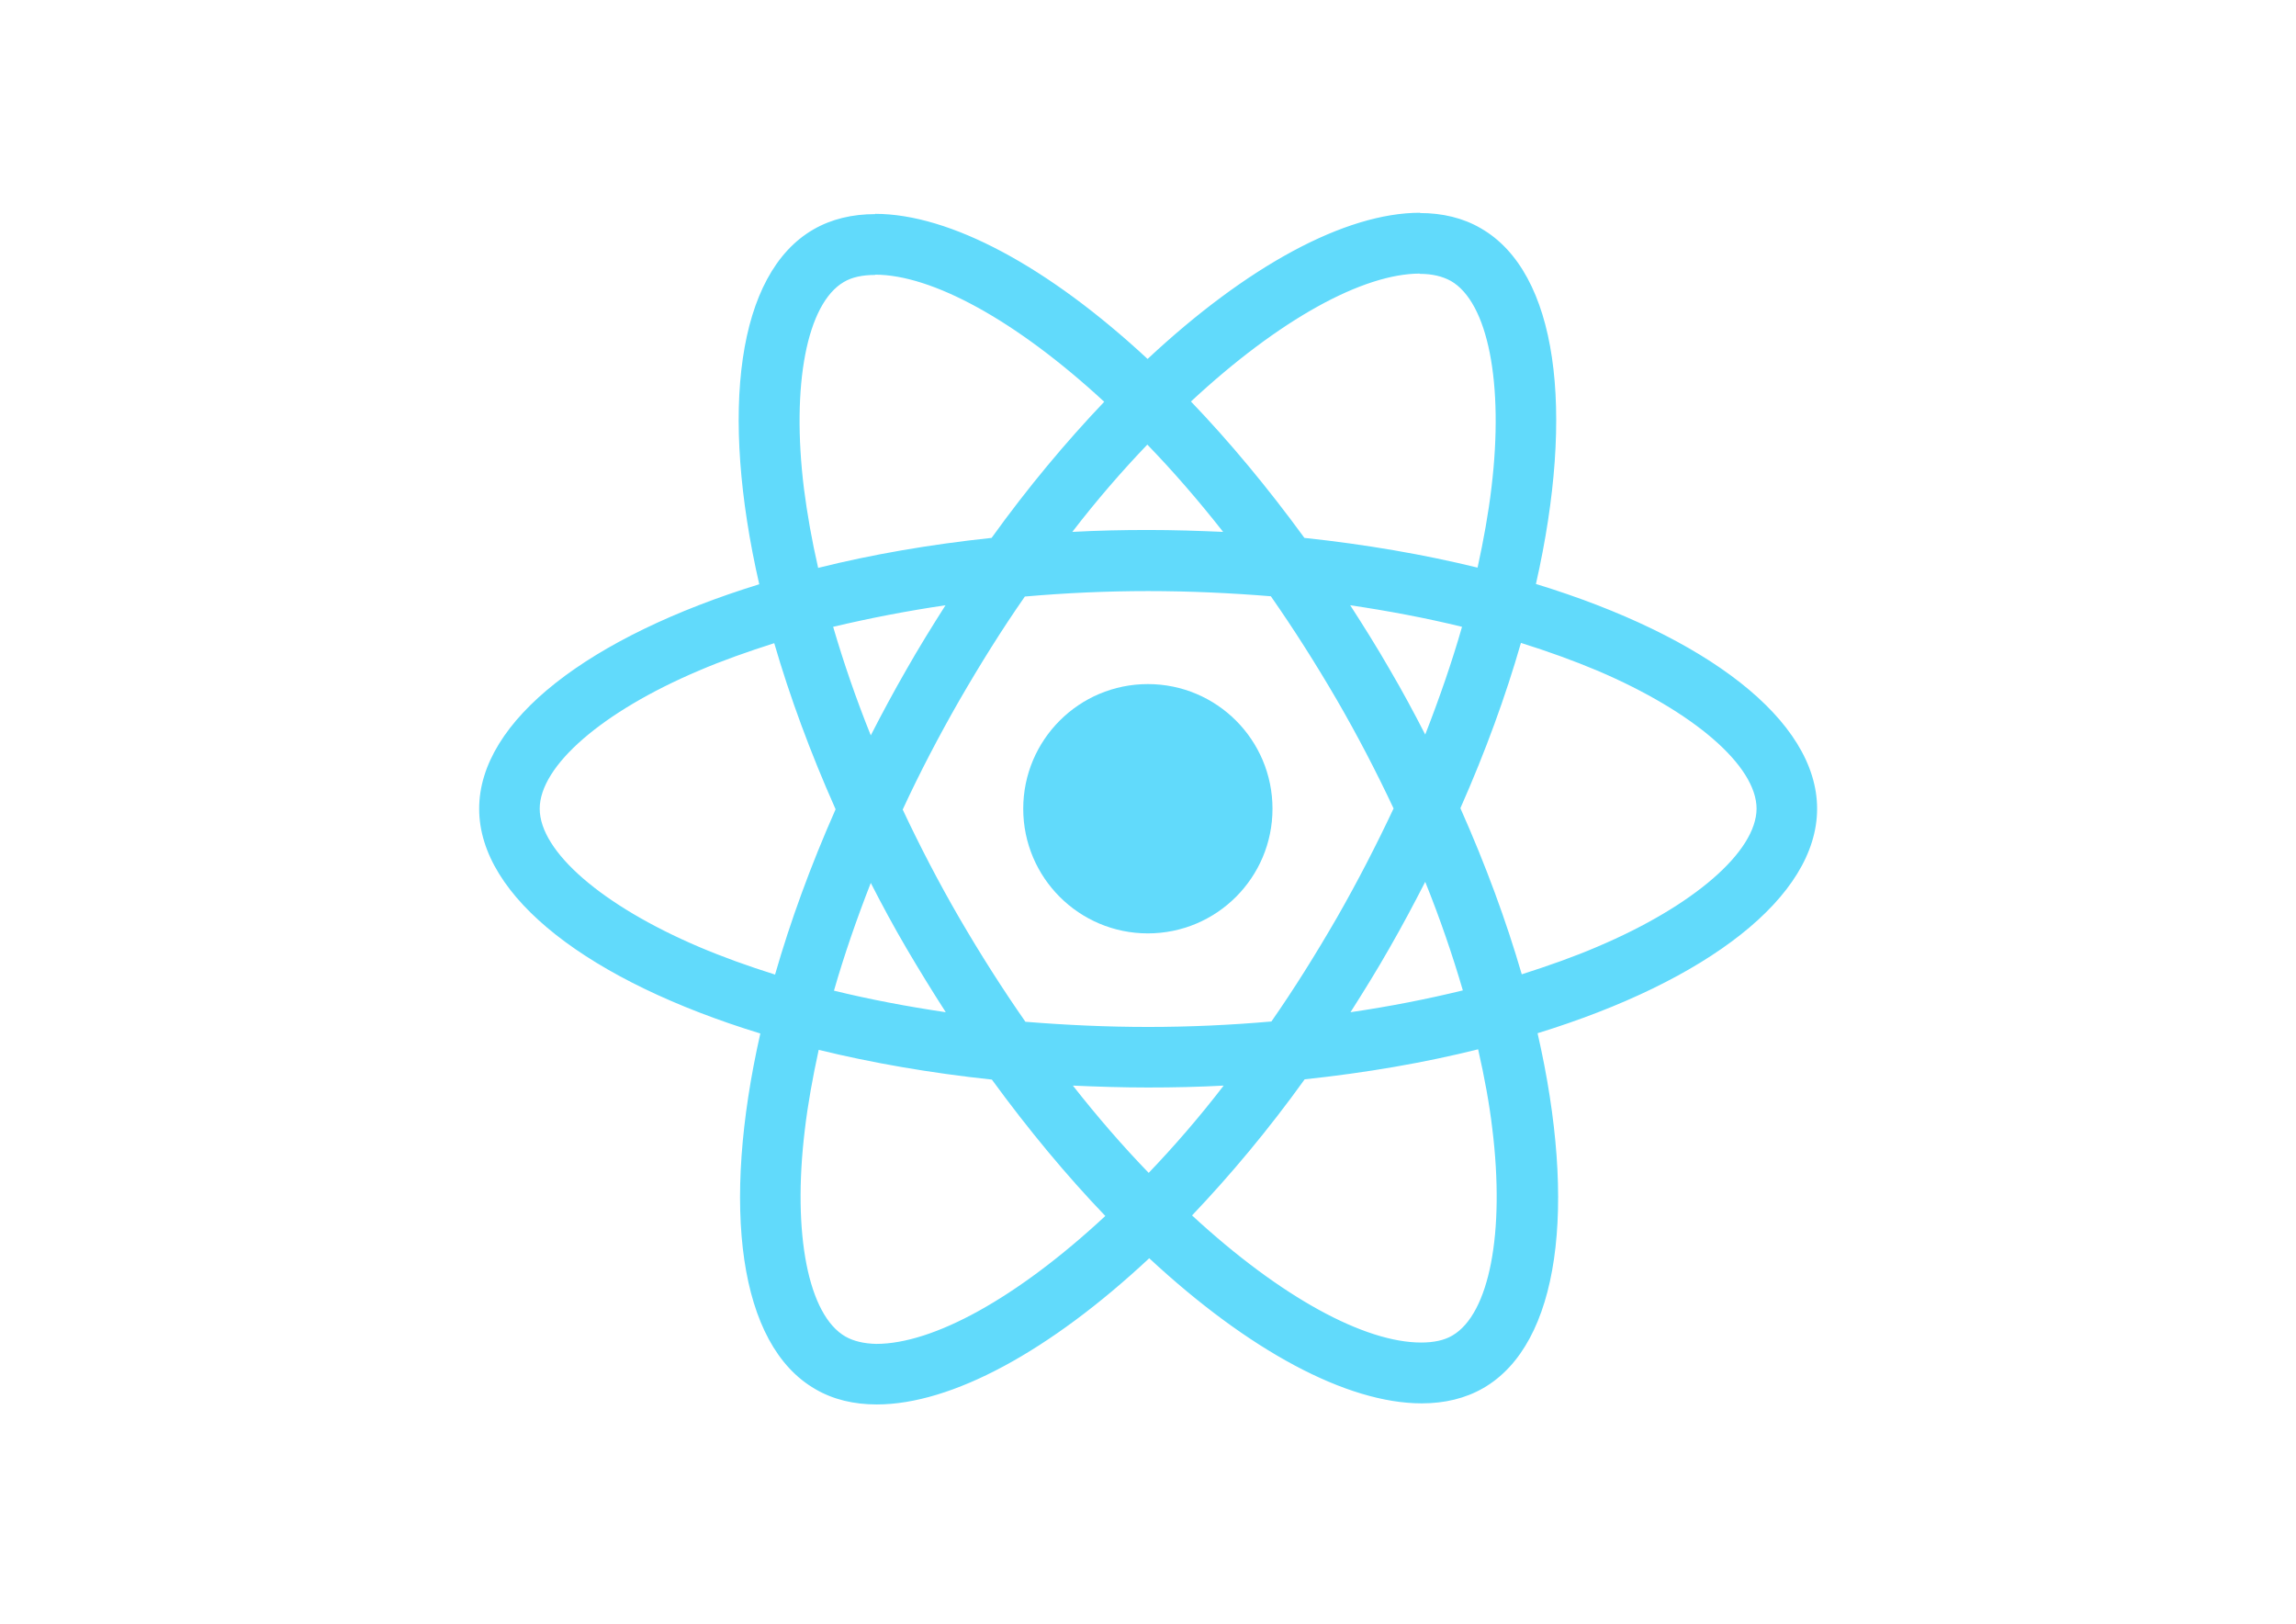
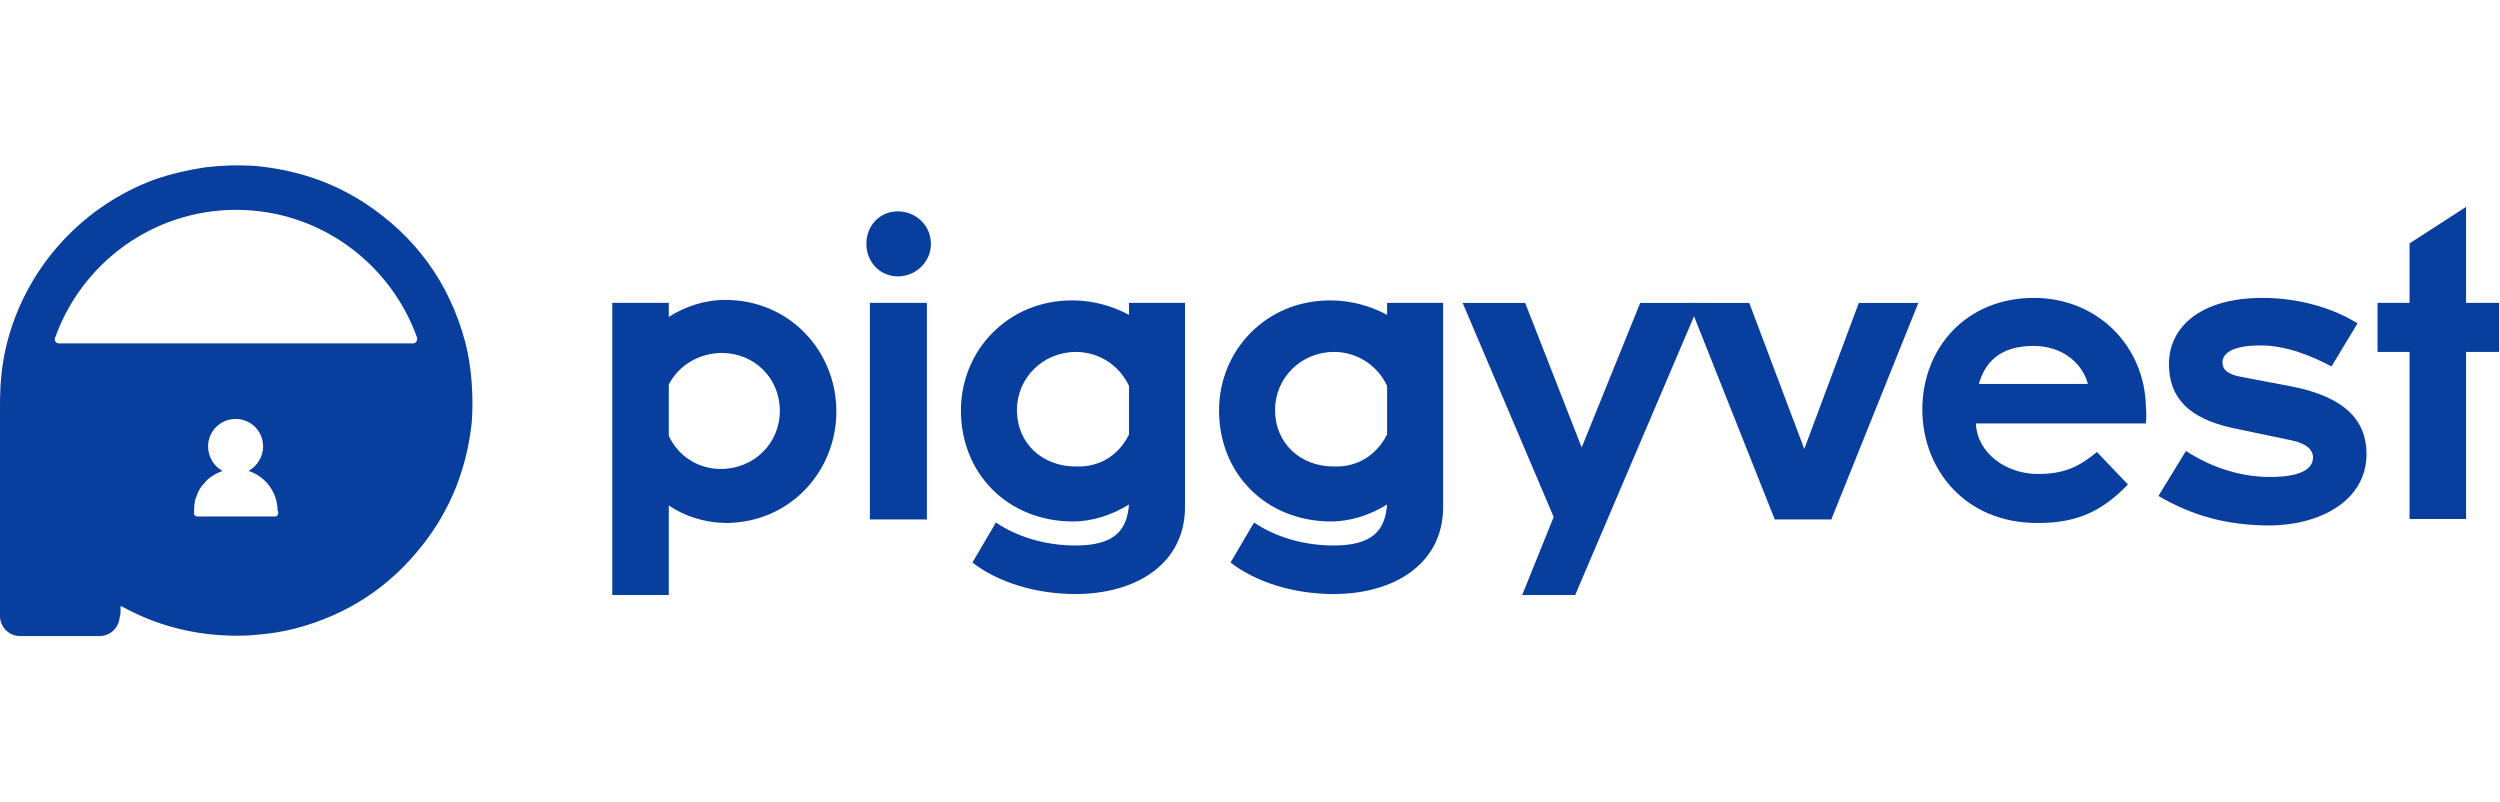
- <svg xmlns="http://www.w3.org/2000/svg" viewBox="0 0 841.9 595.3">
-   <g fill="#61DAFB">
-     <path d="M666.3 296.5c0-32.5-40.7-63.3-103.1-82.4 14.4-63.6 8-114.2-20.2-130.4-6.5-3.8-14.1-5.6-22.4-5.6v22.3c4.6 0 8.3.9 11.4 2.6 13.6 7.8 19.5 37.5 14.9 75.7-1.1 9.4-2.9 19.3-5.1 29.4-19.6-4.8-41-8.5-63.5-10.9-13.5-18.5-27.5-35.3-41.6-50 32.6-30.3 63.2-46.9 84-46.9V78c-27.5 0-63.5 19.6-99.9 53.6-36.4-33.8-72.4-53.2-99.9-53.2v22.3c20.7 0 51.4 16.5 84 46.6-14 14.7-28 31.4-41.3 49.9-22.6 2.4-44 6.1-63.6 11-2.3-10-4-19.7-5.2-29-4.7-38.2 1.1-67.9 14.6-75.8 3-1.8 6.9-2.6 11.5-2.6V78.5c-8.4 0-16 1.8-22.6 5.6-28.1 16.2-34.4 66.7-19.9 130.1-62.2 19.2-102.7 49.9-102.7 82.3 0 32.5 40.7 63.3 103.1 82.4-14.4 63.6-8 114.2 20.2 130.4 6.5 3.8 14.1 5.6 22.5 5.6 27.5 0 63.5-19.6 99.9-53.6 36.4 33.8 72.4 53.2 99.9 53.2 8.4 0 16-1.8 22.6-5.6 28.1-16.2 34.4-66.7 19.9-130.1 62-19.1 102.5-49.9 102.5-82.3zm-130.2-66.7c-3.7 12.9-8.3 26.2-13.5 39.5-4.1-8-8.4-16-13.1-24-4.6-8-9.5-15.8-14.4-23.4 14.2 2.1 27.9 4.7 41 7.9zm-45.8 106.5c-7.8 13.5-15.8 26.3-24.1 38.2-14.9 1.3-30 2-45.2 2-15.1 0-30.2-.7-45-1.9-8.3-11.9-16.4-24.6-24.2-38-7.6-13.1-14.5-26.4-20.8-39.8 6.2-13.4 13.2-26.8 20.7-39.9 7.8-13.5 15.8-26.3 24.1-38.2 14.9-1.3 30-2 45.2-2 15.1 0 30.2.7 45 1.9 8.3 11.9 16.4 24.6 24.2 38 7.6 13.1 14.5 26.4 20.8 39.8-6.3 13.4-13.2 26.8-20.7 39.9zm32.3-13c5.4 13.4 10 26.8 13.8 39.8-13.1 3.2-26.9 5.9-41.2 8 4.9-7.7 9.8-15.6 14.4-23.7 4.6-8 8.9-16.1 13-24.1zM421.2 430c-9.3-9.6-18.6-20.3-27.8-32 9 .4 18.2.7 27.5.7 9.4 0 18.7-.2 27.8-.7-9 11.7-18.3 22.4-27.5 32zm-74.4-58.9c-14.2-2.1-27.9-4.7-41-7.9 3.7-12.9 8.3-26.2 13.5-39.5 4.1 8 8.4 16 13.1 24 4.7 8 9.5 15.8 14.4 23.4zM420.7 163c9.3 9.6 18.6 20.3 27.8 32-9-.4-18.2-.7-27.5-.7-9.4 0-18.7.2-27.8.7 9-11.7 18.3-22.4 27.5-32zm-74 58.9c-4.9 7.7-9.8 15.6-14.4 23.7-4.6 8-8.9 16-13 24-5.4-13.4-10-26.8-13.8-39.8 13.1-3.1 26.9-5.8 41.2-7.9zm-90.5 125.2c-35.4-15.1-58.3-34.9-58.3-50.6 0-15.7 22.9-35.6 58.3-50.6 8.6-3.7 18-7 27.7-10.1 5.7 19.6 13.2 40 22.5 60.9-9.2 20.8-16.6 41.1-22.2 60.6-9.9-3.1-19.3-6.5-28-10.2zM310 490c-13.6-7.8-19.5-37.5-14.9-75.7 1.1-9.4 2.9-19.3 5.1-29.4 19.6 4.8 41 8.5 63.5 10.9 13.5 18.5 27.5 35.3 41.6 50-32.6 30.3-63.2 46.9-84 46.9-4.5-.1-8.3-1-11.3-2.7zm237.2-76.2c4.7 38.2-1.1 67.9-14.6 75.8-3 1.8-6.9 2.6-11.5 2.6-20.7 0-51.4-16.5-84-46.6 14-14.7 28-31.4 41.3-49.9 22.6-2.4 44-6.1 63.6-11 2.3 10.1 4.1 19.8 5.2 29.1zm38.5-66.7c-8.6 3.7-18 7-27.7 10.1-5.7-19.6-13.2-40-22.5-60.9 9.2-20.8 16.6-41.1 22.2-60.6 9.9 3.1 19.3 6.5 28.1 10.2 35.4 15.1 58.3 34.9 58.3 50.6-.1 15.7-23 35.6-58.4 50.6zM320.8 78.4z" />
-     <circle cx="420.9" cy="296.5" r="45.7" />
-     <path d="M520.5 78.1z" />
+ <svg xmlns="http://www.w3.org/2000/svg" class="w-32 lg:w-48" width="159" height="51" viewBox="0 0 191 36" fill="none">
+   <g clip-path="url(#clip0)">
+     <path d="M51.096 25.987V32.828H46.777V10.509H51.096V11.58C52.28 10.815 53.809 10.28 55.414 10.28C60.306 10.28 63.898 14.178 63.898 18.802C63.898 23.389 60.344 27.325 55.414 27.325C53.771 27.287 52.28 26.79 51.096 25.987ZM51.096 16.739V20.675C51.822 22.204 53.312 23.197 55.07 23.197C57.592 23.197 59.58 21.248 59.58 18.764C59.58 16.242 57.631 14.331 55.108 14.331C53.35 14.369 51.86 15.287 51.096 16.739Z" fill="#083E9E" />
+     <path d="M66.191 6C66.191 4.586 67.223 3.516 68.599 3.516C69.975 3.516 71.121 4.586 71.121 6C71.121 7.376 69.975 8.484 68.599 8.484C67.223 8.484 66.191 7.376 66.191 6ZM66.459 10.509H70.815V27.057H66.459V10.509Z" fill="#083E9E" />
+     <path d="M73.414 18.726C73.414 14.178 76.968 10.318 81.898 10.318C83.503 10.318 84.994 10.739 86.255 11.427V10.509H90.535V26.102C90.535 30.42 86.828 32.752 82.166 32.752C79.108 32.752 76.204 31.834 74.293 30.344L76.089 27.287C77.656 28.357 79.834 29.044 82.166 29.044C85.185 29.044 86.102 27.86 86.255 25.911C84.956 26.713 83.465 27.21 81.936 27.21C76.93 27.172 73.414 23.503 73.414 18.726ZM86.255 20.561V16.854C85.529 15.287 83.962 14.255 82.204 14.255C79.682 14.255 77.694 16.242 77.694 18.688C77.694 21.248 79.643 23.006 82.166 23.006C84.038 23.083 85.49 22.127 86.255 20.561Z" fill="#083E9E" />
+     <path d="M93.134 18.726C93.134 14.178 96.688 10.318 101.618 10.318C103.223 10.318 104.713 10.739 105.975 11.427V10.509H110.255V26.102C110.255 30.42 106.548 32.752 101.885 32.752C98.828 32.752 95.924 31.834 94.013 30.344L95.809 27.287C97.376 28.357 99.554 29.044 101.885 29.044C104.904 29.044 105.822 27.86 105.975 25.911C104.675 26.713 103.185 27.21 101.656 27.21C96.65 27.172 93.134 23.503 93.134 18.726ZM105.975 20.561V16.854C105.248 15.287 103.682 14.255 101.924 14.255C99.401 14.255 97.414 16.242 97.414 18.688C97.414 21.248 99.363 23.006 101.885 23.006C103.72 23.083 105.172 22.127 105.975 20.561Z" fill="#083E9E" />
+     <path d="M116.522 10.51L120.841 21.554L125.312 10.51H129.86L120.344 32.828H116.293L118.701 26.866L111.745 10.51H116.522Z" fill="#083E9E" />
+     <path d="M129.019 10.51H133.643L137.847 21.669L142.013 10.51H146.561L139.911 27.057H135.592L129.019 10.51Z" fill="#083E9E" />
+     <path d="M146.866 18.65C146.866 13.987 150.191 10.127 155.389 10.127C160.204 10.127 163.873 13.758 163.949 18.497C163.987 18.879 163.987 19.299 163.949 19.72H150.955C151.07 22.051 153.325 23.58 155.694 23.58C157.681 23.58 158.828 23.045 160.204 21.898L162.573 24.382C160.662 26.369 158.752 27.325 155.732 27.325C150.115 27.363 146.866 23.198 146.866 18.65ZM151.185 16.701H159.516C159.095 15.134 157.605 13.796 155.35 13.796C152.752 13.796 151.643 15.096 151.185 16.701Z" fill="#083E9E" />
+     <path d="M164.904 25.261L167.006 21.822C168.879 23.045 171.134 23.809 173.427 23.809C175.605 23.809 176.713 23.274 176.713 22.319C176.713 21.707 176.178 21.248 175.108 21.019L170.56 20.064C167.236 19.338 165.707 17.771 165.707 15.172C165.707 12.42 168.038 10.127 172.853 10.127C175.758 10.127 178.357 10.968 180.115 12.076L178.127 15.363C176.675 14.599 174.726 13.758 172.701 13.758C170.866 13.758 169.796 14.217 169.796 15.057C169.796 15.592 170.178 15.975 171.248 16.166L175.07 16.892C179.197 17.694 180.803 19.529 180.803 22.051C180.803 25.643 177.21 27.516 173.312 27.516C170.14 27.478 167.618 26.828 164.904 25.261Z" fill="#083E9E" />
+     <path d="M181.643 10.509H184.089V5.962L188.408 3.172V10.509H190.93V14.255H188.408V27.019H184.089V14.255H181.643V10.509Z" fill="#083E9E" />
+     <path d="M36.038 16.624C35.962 15.554 35.809 14.522 35.541 13.49C34.319 8.943 31.72 5.389 27.783 2.828C25.223 1.185 22.433 0.306 19.414 0.038C18.153 -0.038 16.93 0 15.669 0.153C14.369 0.344 13.07 0.65 11.847 1.07C6.42 3.057 2.217 7.567 0.65 13.146C0.306 14.369 0.115 15.592 0.038 16.815C0 17.503 0 18.153 0 18.764V34.433C0 35.274 0.688 35.962 1.529 35.962H7.605C8.408 35.962 9.057 35.35 9.134 34.586C9.172 34.433 9.21 34.28 9.21 34.127V33.783C9.21 33.745 9.21 33.745 9.21 33.707V33.669C9.248 33.669 9.287 33.707 9.325 33.707C11.618 34.968 14.064 35.694 16.701 35.885C17.733 35.962 18.764 35.962 19.796 35.847C20.713 35.771 21.631 35.618 22.548 35.389C26.484 34.357 29.733 32.255 32.255 29.045C34.433 26.293 35.656 23.159 36.038 19.681C36.115 18.688 36.115 17.656 36.038 16.624ZM21.248 26.637C21.21 26.752 21.134 26.828 21.019 26.828H15.057C14.943 26.828 14.866 26.752 14.828 26.637V26.599V26.369C14.828 26.102 14.866 25.834 14.905 25.567C14.943 25.49 14.981 25.376 15.019 25.261C15.057 25.146 15.095 25.07 15.134 24.955C15.172 24.879 15.248 24.764 15.287 24.688C15.325 24.65 15.325 24.611 15.363 24.573C15.401 24.497 15.478 24.42 15.554 24.344C15.631 24.267 15.707 24.191 15.745 24.115C16.089 23.771 16.548 23.503 17.006 23.35C16.357 23.006 15.898 22.28 15.898 21.478C15.898 20.293 16.854 19.376 18 19.376C18.573 19.376 19.108 19.605 19.49 19.987C19.873 20.369 20.102 20.904 20.102 21.478C20.102 22.28 19.643 22.968 18.994 23.35C20.293 23.771 21.21 24.994 21.21 26.408C21.287 26.446 21.248 26.561 21.248 26.637ZM31.567 13.605H4.51C4.28 13.605 4.127 13.376 4.204 13.185C6.229 7.49 11.656 3.401 18.038 3.401C24.42 3.401 29.847 7.49 31.873 13.185C31.911 13.376 31.758 13.605 31.567 13.605Z" fill="#083E9E" />
  </g>
+   <defs>
+     <clipPath id="clip0">
+       <rect width="190.93" height="36" fill="#083E9E" />
+     </clipPath>
+   </defs>
</svg>
